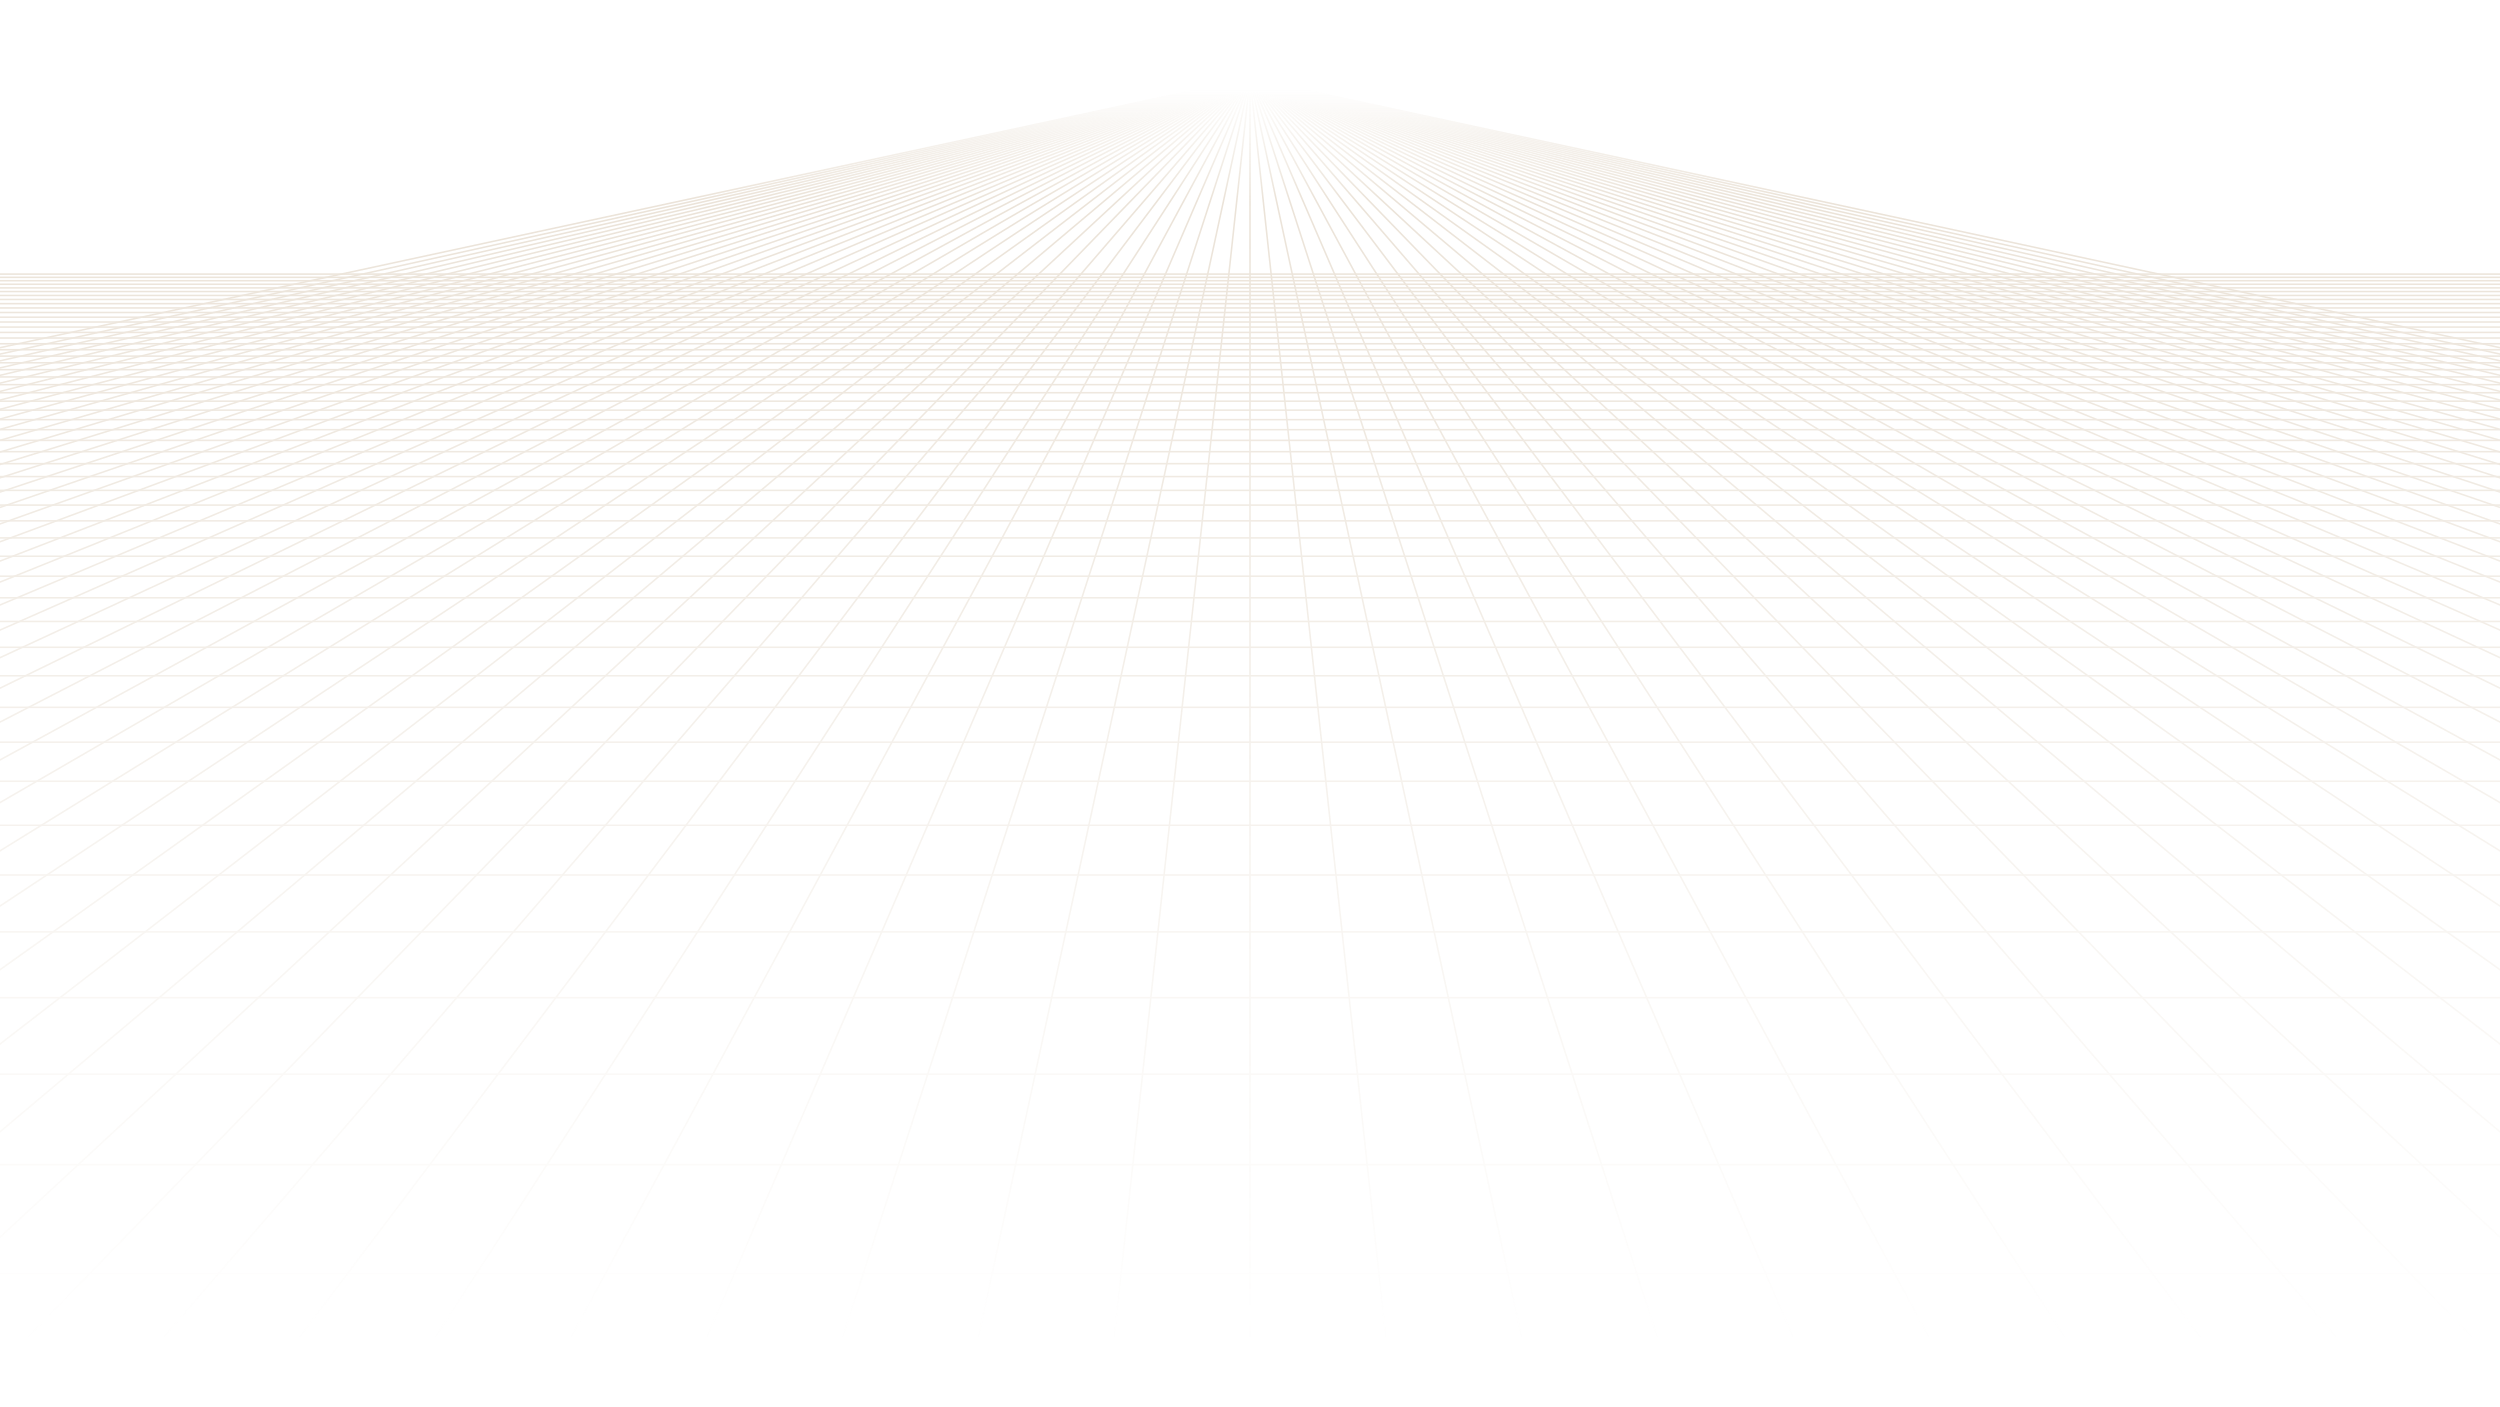
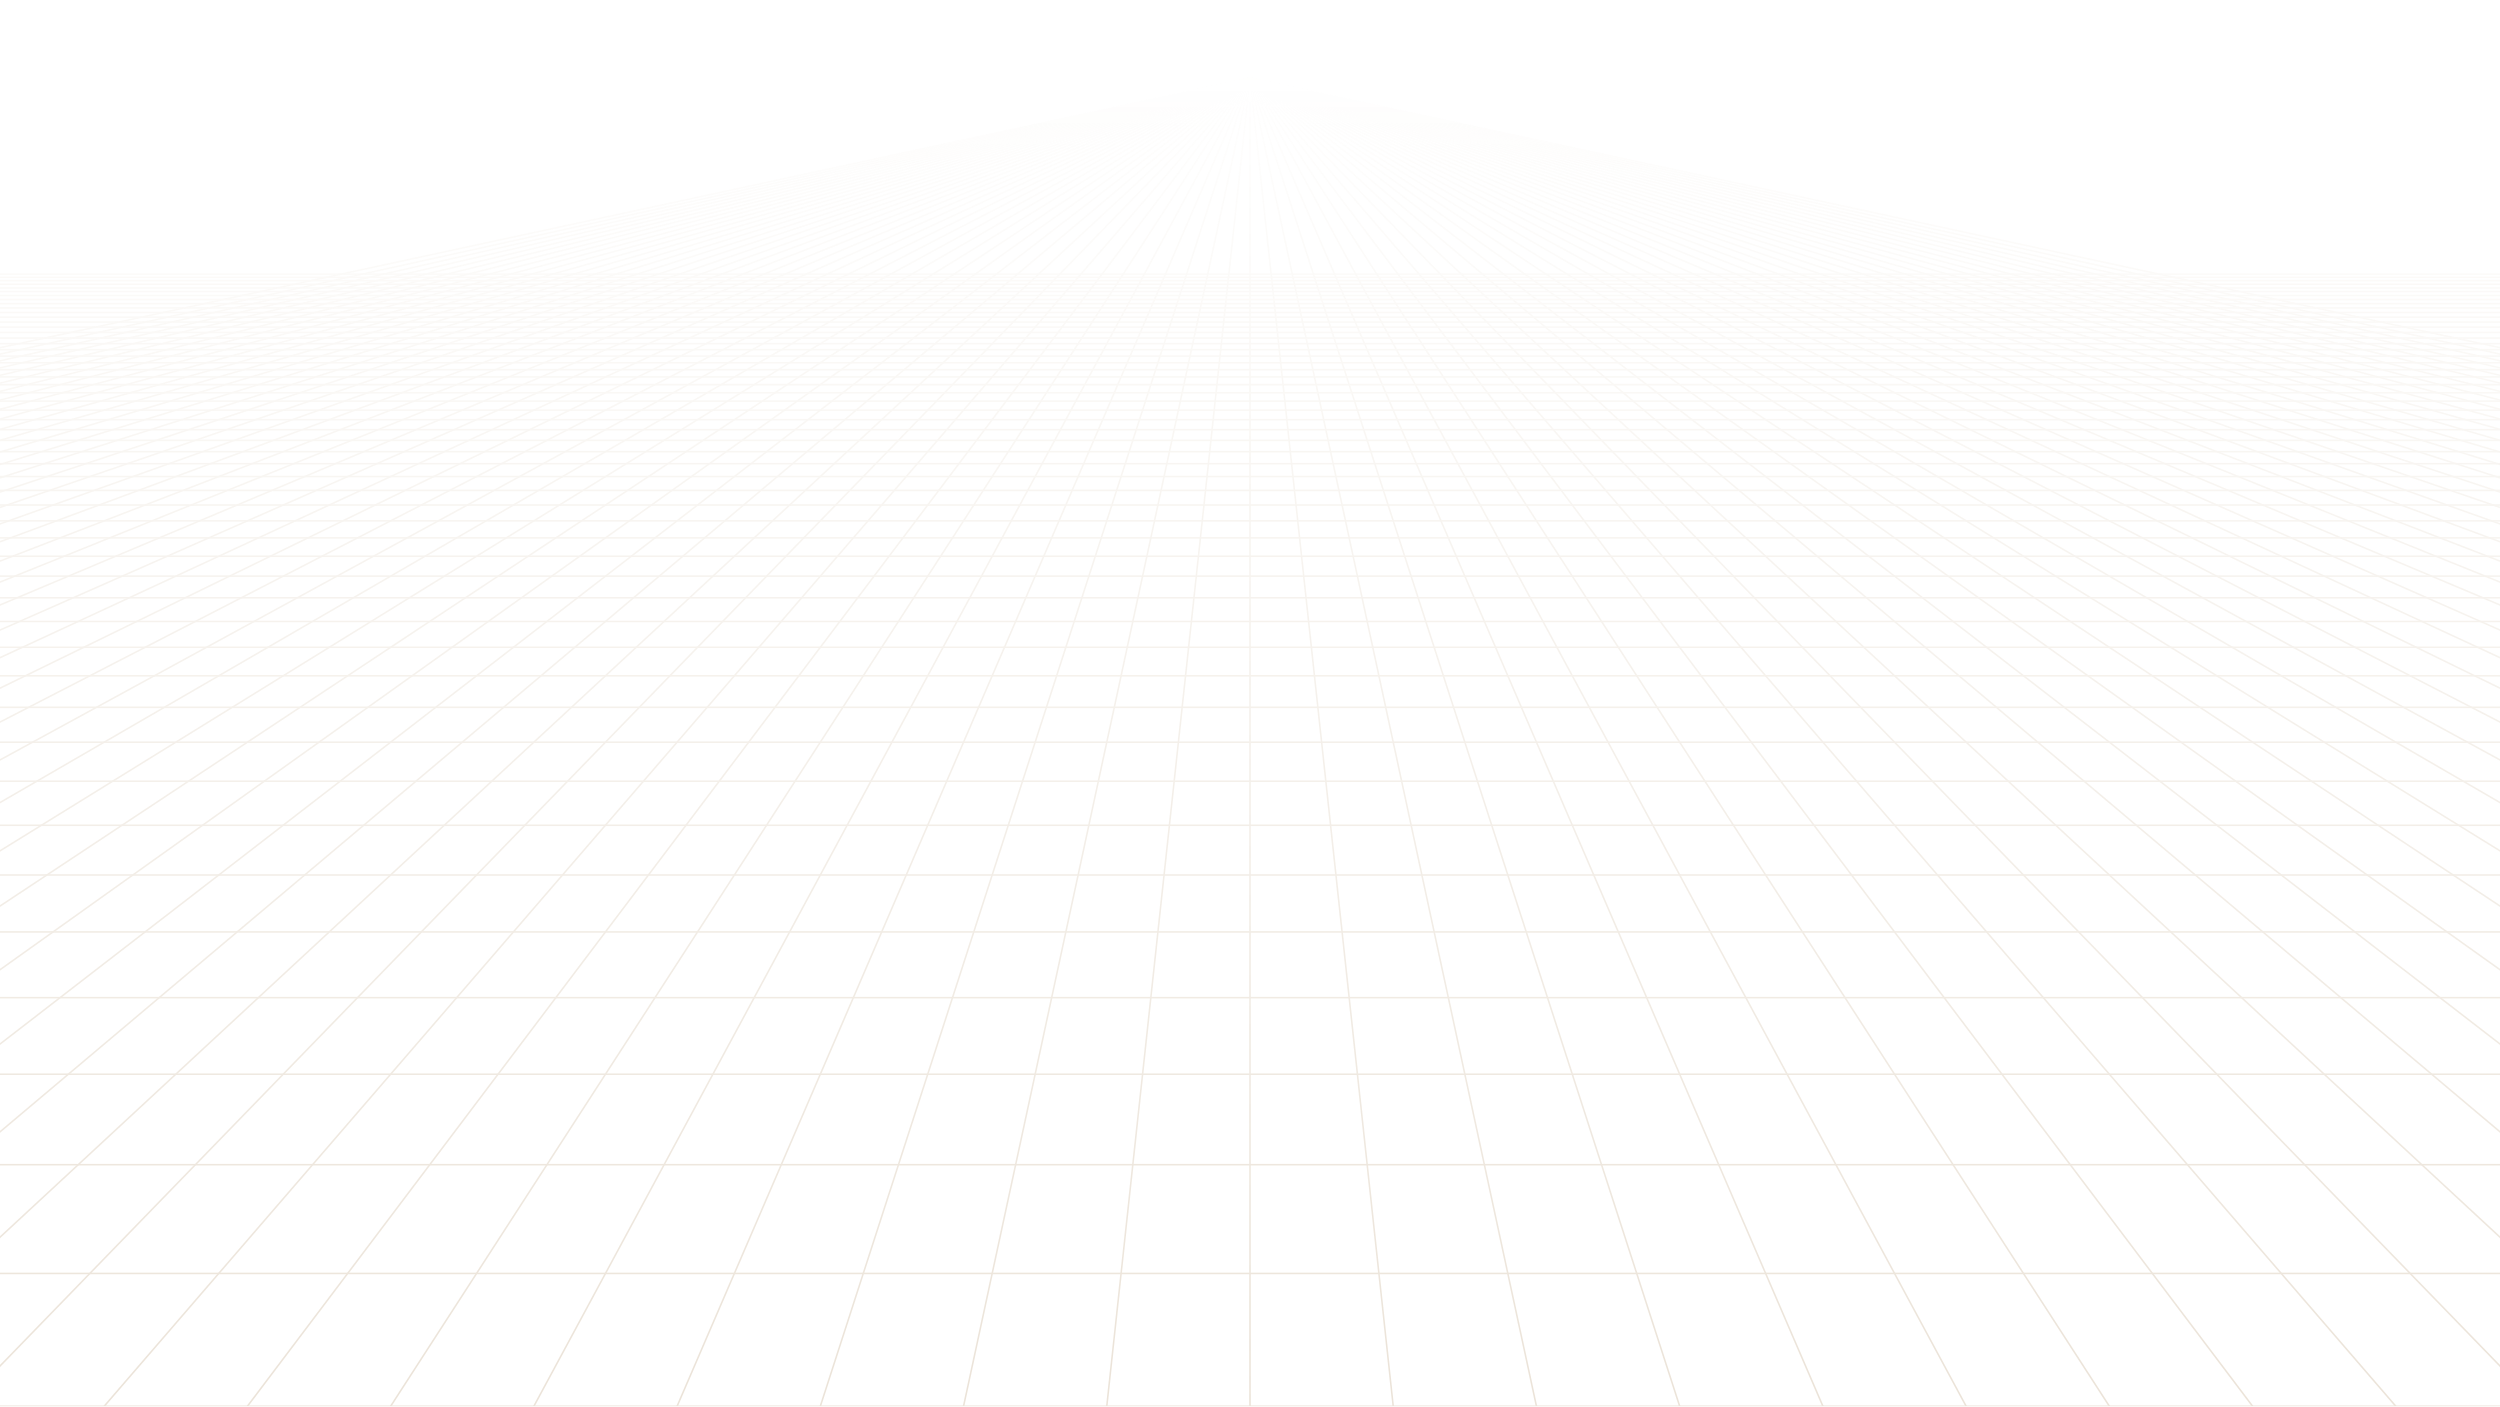
<svg xmlns="http://www.w3.org/2000/svg" viewBox="0 0 1920 1080" preserveAspectRatio="none">
  <defs>
    <linearGradient id="fade" x1="0" y1="0" x2="0" y2="1">
      <stop offset="0" stop-color="#fff" stop-opacity="0" />
-       <stop offset="0.06" stop-color="#fff" stop-opacity="0" />
-       <stop offset="0.14" stop-color="#fff" stop-opacity="0.9" />
-       <stop offset="0.62" stop-color="#fff" stop-opacity="0.35" />
-       <stop offset="0.96" stop-color="#fff" stop-opacity="0" />
-       <stop offset="1" stop-color="#fff" stop-opacity="0" />
+       <stop offset="0.04" stop-color="#fff" stop-opacity="0" />
+       <stop offset="0.38" stop-color="#fff" stop-opacity="0.35" />
+       <stop offset="1" stop-color="#fff" stop-opacity="0.9" />
    </linearGradient>
    <mask id="fadeMask">
      <rect x="0" y="0" width="1920" height="1080" fill="url(#fade)" />
    </mask>
  </defs>
  <g stroke="#B4966E" stroke-width="1.2" opacity="0.3" mask="url(#fadeMask)">
    <line x1="0" y1="1080.0" x2="1920" y2="1080.0" />
    <line x1="0" y1="978.0" x2="1920" y2="978.0" />
    <line x1="0" y1="894.5" x2="1920" y2="894.5" />
    <line x1="0" y1="825.0" x2="1920" y2="825.0" />
    <line x1="0" y1="766.2" x2="1920" y2="766.2" />
    <line x1="0" y1="715.7" x2="1920" y2="715.7" />
    <line x1="0" y1="672.0" x2="1920" y2="672.0" />
    <line x1="0" y1="633.8" x2="1920" y2="633.8" />
    <line x1="0" y1="600.0" x2="1920" y2="600.0" />
    <line x1="0" y1="570.0" x2="1920" y2="570.0" />
    <line x1="0" y1="543.2" x2="1920" y2="543.2" />
    <line x1="0" y1="519.0" x2="1920" y2="519.0" />
    <line x1="0" y1="497.1" x2="1920" y2="497.1" />
    <line x1="0" y1="477.3" x2="1920" y2="477.3" />
    <line x1="0" y1="459.1" x2="1920" y2="459.1" />
    <line x1="0" y1="442.5" x2="1920" y2="442.5" />
    <line x1="0" y1="427.2" x2="1920" y2="427.2" />
    <line x1="0" y1="413.1" x2="1920" y2="413.1" />
    <line x1="0" y1="400.0" x2="1920" y2="400.0" />
    <line x1="0" y1="387.9" x2="1920" y2="387.9" />
    <line x1="0" y1="376.6" x2="1920" y2="376.6" />
    <line x1="0" y1="366.0" x2="1920" y2="366.0" />
    <line x1="0" y1="356.1" x2="1920" y2="356.1" />
    <line x1="0" y1="346.9" x2="1920" y2="346.9" />
    <line x1="0" y1="338.2" x2="1920" y2="338.2" />
    <line x1="0" y1="330.0" x2="1920" y2="330.0" />
    <line x1="0" y1="322.3" x2="1920" y2="322.3" />
    <line x1="0" y1="315.0" x2="1920" y2="315.0" />
    <line x1="0" y1="308.1" x2="1920" y2="308.1" />
    <line x1="0" y1="301.6" x2="1920" y2="301.6" />
    <line x1="0" y1="295.4" x2="1920" y2="295.4" />
    <line x1="0" y1="289.5" x2="1920" y2="289.5" />
    <line x1="0" y1="283.9" x2="1920" y2="283.9" />
    <line x1="0" y1="278.6" x2="1920" y2="278.6" />
    <line x1="0" y1="273.5" x2="1920" y2="273.5" />
    <line x1="0" y1="268.6" x2="1920" y2="268.6" />
    <line x1="0" y1="264.0" x2="1920" y2="264.0" />
    <line x1="0" y1="259.6" x2="1920" y2="259.6" />
    <line x1="0" y1="255.3" x2="1920" y2="255.3" />
    <line x1="0" y1="251.2" x2="1920" y2="251.2" />
    <line x1="0" y1="247.3" x2="1920" y2="247.3" />
    <line x1="0" y1="243.6" x2="1920" y2="243.6" />
    <line x1="0" y1="240.0" x2="1920" y2="240.0" />
    <line x1="0" y1="236.5" x2="1920" y2="236.5" />
    <line x1="0" y1="233.2" x2="1920" y2="233.2" />
    <line x1="0" y1="230.0" x2="1920" y2="230.0" />
    <line x1="0" y1="226.9" x2="1920" y2="226.9" />
    <line x1="0" y1="223.9" x2="1920" y2="223.9" />
    <line x1="0" y1="221.1" x2="1920" y2="221.1" />
    <line x1="0" y1="218.3" x2="1920" y2="218.3" />
    <line x1="0" y1="215.6" x2="1920" y2="215.6" />
    <line x1="0" y1="213.0" x2="1920" y2="213.0" />
    <line x1="0" y1="210.5" x2="1920" y2="210.5" />
    <line x1="960.0" y1="1080" x2="960.0" y2="60.0" />
    <line x1="850.0" y1="1080" x2="960.0" y2="60.0" />
    <line x1="1070.0" y1="1080" x2="960.0" y2="60.0" />
    <line x1="1180.0" y1="1080" x2="960.0" y2="60.0" />
    <line x1="740.0" y1="1080" x2="960.0" y2="60.0" />
    <line x1="1290.0" y1="1080" x2="960.0" y2="60.0" />
    <line x1="630.0" y1="1080" x2="960.0" y2="60.0" />
    <line x1="1400.0" y1="1080" x2="960.0" y2="60.0" />
    <line x1="520.0" y1="1080" x2="960.0" y2="60.0" />
    <line x1="410.0" y1="1080" x2="960.0" y2="60.0" />
    <line x1="1510.0" y1="1080" x2="960.0" y2="60.0" />
    <line x1="1620.0" y1="1080" x2="960.0" y2="60.0" />
    <line x1="300.0" y1="1080" x2="960.0" y2="60.0" />
    <line x1="1730.0" y1="1080" x2="960.0" y2="60.0" />
    <line x1="190.0" y1="1080" x2="960.0" y2="60.0" />
    <line x1="1840.0" y1="1080" x2="960.0" y2="60.0" />
    <line x1="80.0" y1="1080" x2="960.0" y2="60.0" />
    <line x1="-30.0" y1="1080" x2="960.0" y2="60.0" />
    <line x1="1950.0" y1="1080" x2="960.0" y2="60.0" />
    <line x1="-140.0" y1="1080" x2="960.0" y2="60.0" />
    <line x1="2060.0" y1="1080" x2="960.0" y2="60.0" />
    <line x1="2170.0" y1="1080" x2="960.0" y2="60.0" />
    <line x1="-250.0" y1="1080" x2="960.0" y2="60.0" />
    <line x1="2280.0" y1="1080" x2="960.0" y2="60.0" />
    <line x1="-360.0" y1="1080" x2="960.0" y2="60.0" />
    <line x1="-470.0" y1="1080" x2="960.0" y2="60.0" />
    <line x1="2390.0" y1="1080" x2="960.0" y2="60.0" />
    <line x1="-580.0" y1="1080" x2="960.0" y2="60.0" />
    <line x1="2500.0" y1="1080" x2="960.0" y2="60.0" />
    <line x1="2610.0" y1="1080" x2="960.0" y2="60.0" />
    <line x1="-690.0" y1="1080" x2="960.0" y2="60.0" />
    <line x1="2720.0" y1="1080" x2="960.0" y2="60.0" />
    <line x1="-800.0" y1="1080" x2="960.0" y2="60.0" />
    <line x1="-910.0" y1="1080" x2="960.0" y2="60.0" />
    <line x1="2830.0" y1="1080" x2="960.0" y2="60.0" />
    <line x1="2940.0" y1="1080" x2="960.0" y2="60.0" />
    <line x1="-1020.0" y1="1080" x2="960.0" y2="60.0" />
    <line x1="3050.0" y1="1080" x2="960.0" y2="60.0" />
    <line x1="-1130.0" y1="1080" x2="960.0" y2="60.0" />
    <line x1="3160.0" y1="1080" x2="960.0" y2="60.0" />
    <line x1="-1240.0" y1="1080" x2="960.0" y2="60.0" />
    <line x1="-1350.0" y1="1080" x2="960.0" y2="60.0" />
    <line x1="3270.0" y1="1080" x2="960.0" y2="60.0" />
    <line x1="3380.0" y1="1080" x2="960.0" y2="60.0" />
    <line x1="-1460.0" y1="1080" x2="960.0" y2="60.0" />
    <line x1="3490.0" y1="1080" x2="960.0" y2="60.0" />
    <line x1="-1570.0" y1="1080" x2="960.0" y2="60.0" />
    <line x1="3600.0" y1="1080" x2="960.0" y2="60.0" />
    <line x1="-1680.0" y1="1080" x2="960.0" y2="60.0" />
    <line x1="-1790.0" y1="1080" x2="960.0" y2="60.0" />
    <line x1="3710.0" y1="1080" x2="960.0" y2="60.0" />
    <line x1="-1900.0" y1="1080" x2="960.0" y2="60.0" />
    <line x1="3820.0" y1="1080" x2="960.0" y2="60.0" />
    <line x1="3930.0" y1="1080" x2="960.0" y2="60.0" />
    <line x1="-2010.0" y1="1080" x2="960.0" y2="60.0" />
    <line x1="4040.0" y1="1080" x2="960.0" y2="60.0" />
    <line x1="-2120.0" y1="1080" x2="960.0" y2="60.0" />
    <line x1="-2230.0" y1="1080" x2="960.0" y2="60.0" />
    <line x1="4150.0" y1="1080" x2="960.0" y2="60.0" />
    <line x1="-2340.0" y1="1080" x2="960.0" y2="60.0" />
    <line x1="4260.0" y1="1080" x2="960.0" y2="60.0" />
    <line x1="4370.0" y1="1080" x2="960.0" y2="60.0" />
    <line x1="-2450.0" y1="1080" x2="960.0" y2="60.0" />
    <line x1="4480.0" y1="1080" x2="960.0" y2="60.0" />
    <line x1="-2560.0" y1="1080" x2="960.0" y2="60.0" />
    <line x1="-2670.0" y1="1080" x2="960.0" y2="60.0" />
    <line x1="4590.0" y1="1080" x2="960.0" y2="60.0" />
    <line x1="4700.0" y1="1080" x2="960.0" y2="60.0" />
    <line x1="-2780.0" y1="1080" x2="960.0" y2="60.0" />
    <line x1="4810.0" y1="1080" x2="960.0" y2="60.0" />
    <line x1="-2890.0" y1="1080" x2="960.0" y2="60.0" />
    <line x1="4920.0" y1="1080" x2="960.0" y2="60.0" />
    <line x1="-3000.0" y1="1080" x2="960.0" y2="60.0" />
    <line x1="-3110.0" y1="1080" x2="960.0" y2="60.0" />
    <line x1="5030.0" y1="1080" x2="960.0" y2="60.0" />
    <line x1="-3220.0" y1="1080" x2="960.0" y2="60.0" />
    <line x1="5140.0" y1="1080" x2="960.0" y2="60.0" />
    <line x1="5250.0" y1="1080" x2="960.0" y2="60.0" />
    <line x1="-3330.0" y1="1080" x2="960.0" y2="60.0" />
    <line x1="5360.0" y1="1080" x2="960.0" y2="60.0" />
    <line x1="-3440.0" y1="1080" x2="960.0" y2="60.0" />
    <line x1="-3550.0" y1="1080" x2="960.0" y2="60.0" />
    <line x1="5470.0" y1="1080" x2="960.0" y2="60.0" />
    <line x1="-3660.0" y1="1080" x2="960.0" y2="60.0" />
    <line x1="5580.0" y1="1080" x2="960.0" y2="60.0" />
    <line x1="5690.0" y1="1080" x2="960.0" y2="60.0" />
    <line x1="-3770.0" y1="1080" x2="960.0" y2="60.0" />
  </g>
</svg>
